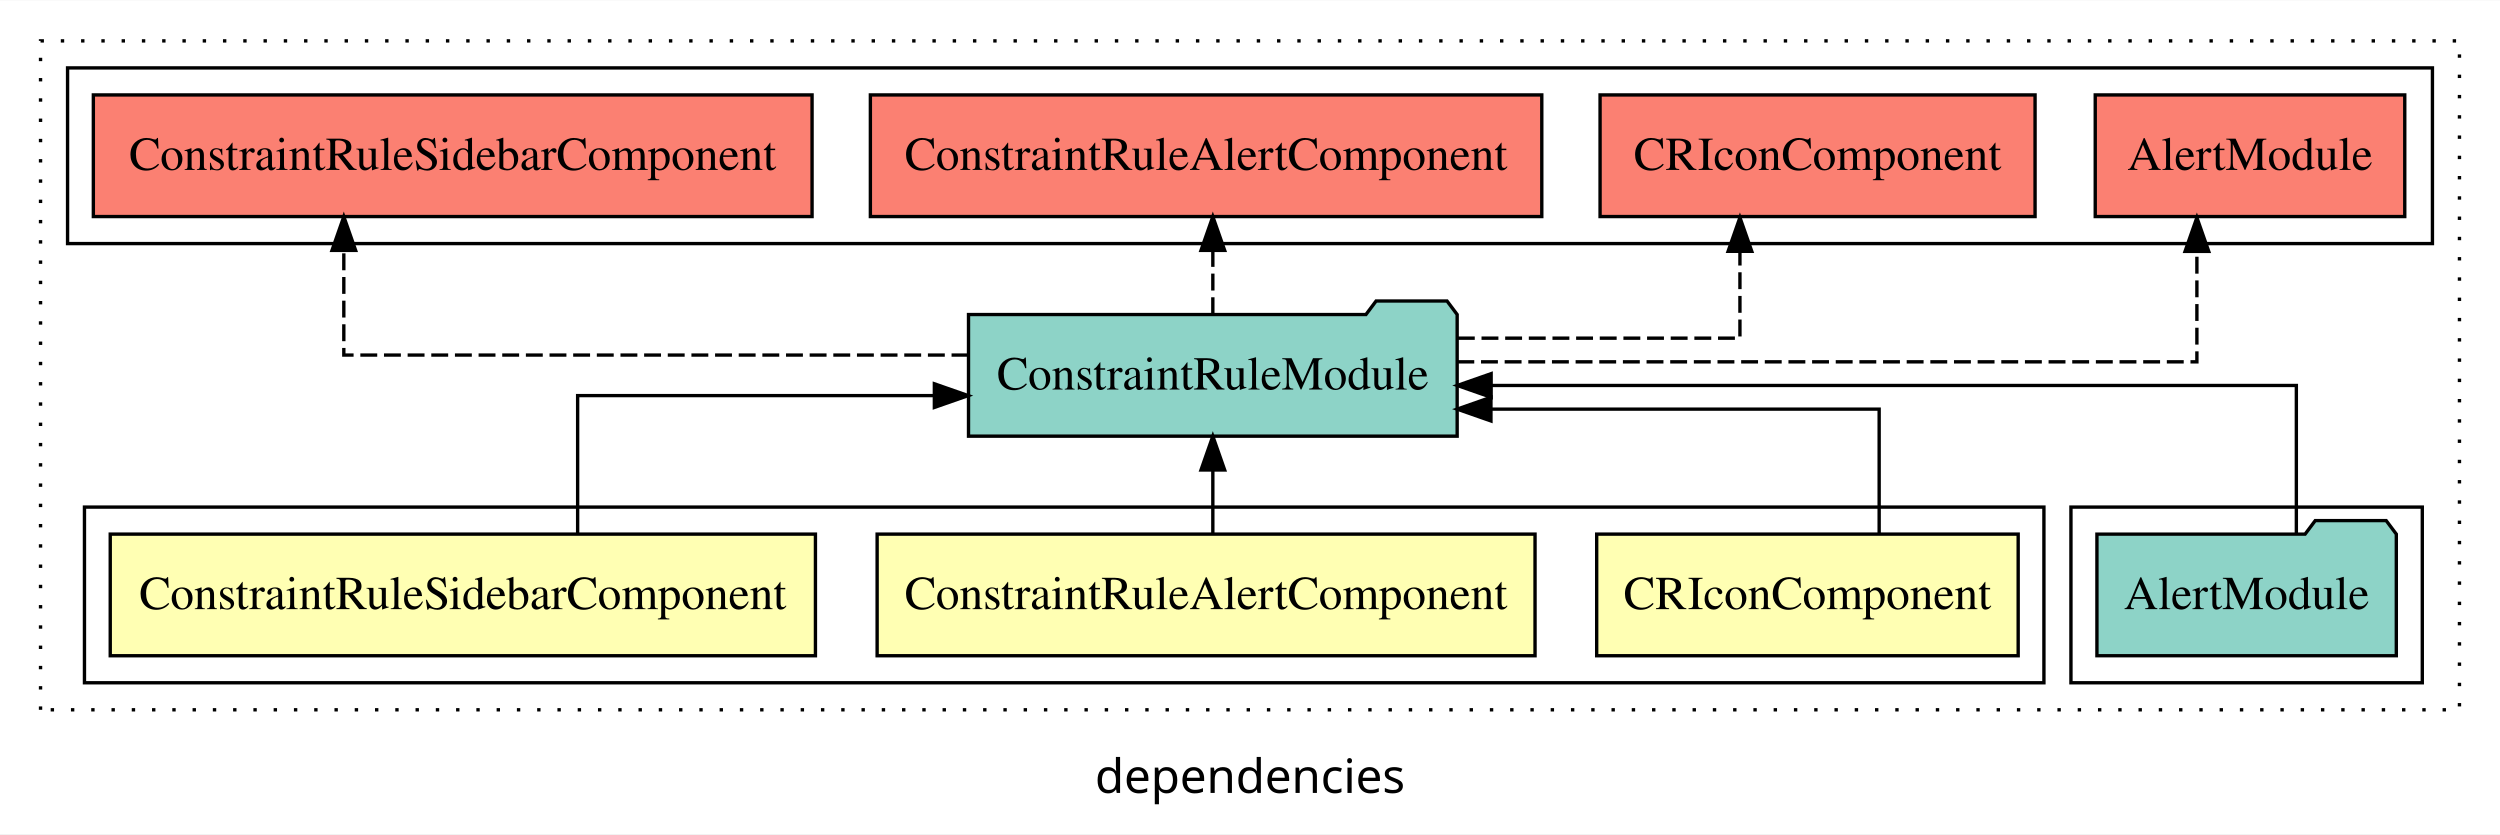
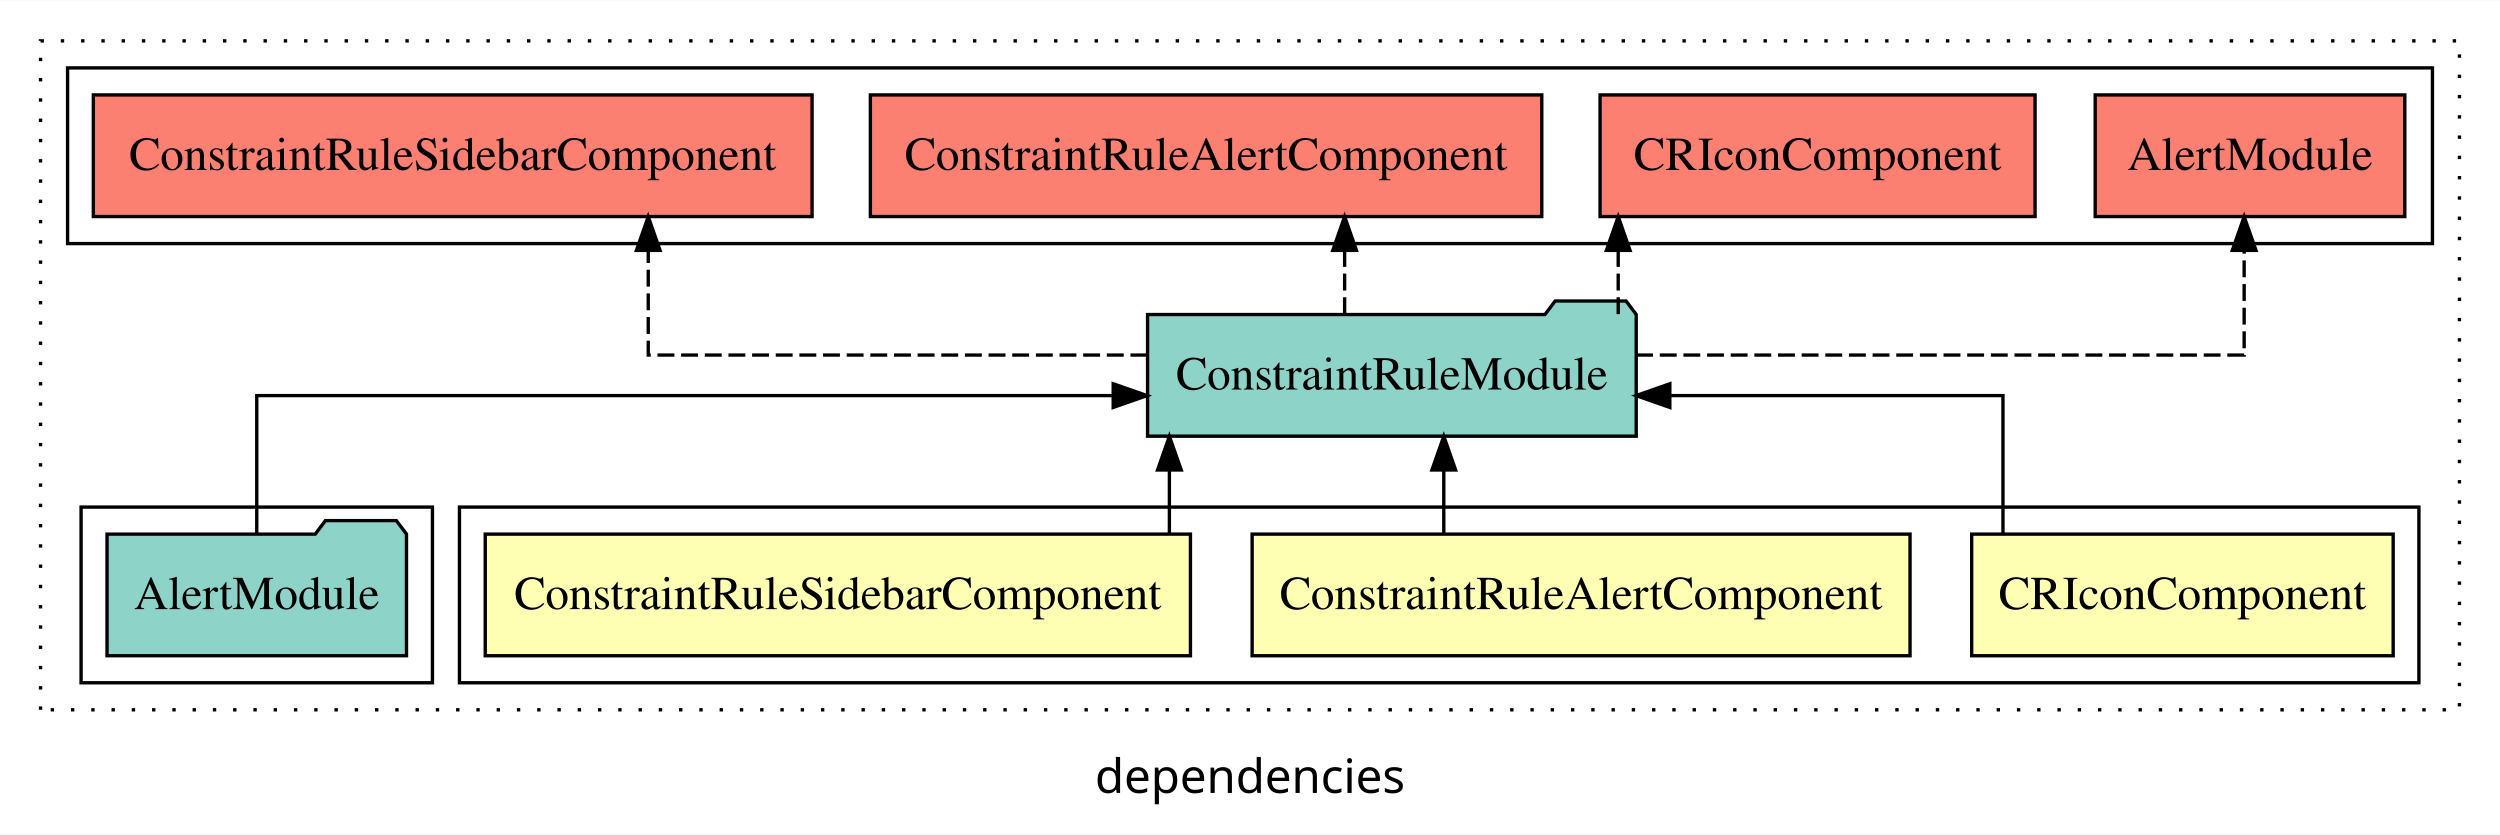
<svg xmlns="http://www.w3.org/2000/svg" width="740pt" height="247pt" viewBox="0.00 0.00 740.00 246.80">
  <g id="graph0" class="graph" transform="scale(1 1) rotate(0) translate(4 242.8)">
    <polygon fill="white" stroke="transparent" points="-4,4 -4,-242.8 736,-242.8 736,4 -4,4" />
    <text text-anchor="middle" x="366" y="-8.2" font-family="sans-serif" font-size="14.00">dependencies</text>
    <g id="clust1" class="cluster">
      <polygon fill="none" stroke="black" stroke-dasharray="1,5" points="8,-32.8 8,-230.8 724,-230.8 724,-32.8 8,-32.8" />
    </g>
-     <g id="clust6" class="cluster">
-       <polygon fill="none" stroke="black" points="609,-40.8 609,-92.8 713,-92.8 713,-40.8 609,-40.8" />
-     </g>
    <g id="clust7" class="cluster">
      <polygon fill="none" stroke="black" points="16,-170.8 16,-222.8 716,-222.8 716,-170.8 16,-170.8" />
    </g>
    <g id="clust2" class="cluster">
-       <polygon fill="none" stroke="black" points="21,-40.8 21,-92.8 601,-92.8 601,-40.8 21,-40.8" />
+       <polygon fill="none" stroke="black" points="132,-40.8 132,-92.8 712,-92.8 712,-40.8 132,-40.8" />
+     </g>
+     <g id="clust6" class="cluster">
+       <polygon fill="none" stroke="black" points="20,-40.8 20,-92.8 124,-92.8 124,-40.8 20,-40.8" />
    </g>
    <g id="node1" class="node">
-       <polygon fill="#ffffb3" stroke="black" points="593.38,-84.8 468.62,-84.8 468.62,-48.8 593.38,-48.8 593.38,-84.8" />
-       <text text-anchor="middle" x="531" y="-62.6" font-family="Times,serif" font-size="14.00">CRIconComponent</text>
+       <polygon fill="#ffffb3" stroke="black" points="704.38,-84.8 579.62,-84.8 579.62,-48.8 704.38,-48.8 704.38,-84.8" />
+       <text text-anchor="middle" x="642" y="-62.6" font-family="Times,serif" font-size="14.00">CRIconComponent</text>
    </g>
    <g id="node4" class="node">
-       <polygon fill="#8dd3c7" stroke="black" points="427.32,-149.8 424.32,-153.8 403.32,-153.8 400.32,-149.8 282.68,-149.8 282.68,-113.8 427.32,-113.8 427.32,-149.8" />
-       <text text-anchor="middle" x="355" y="-127.6" font-family="Times,serif" font-size="14.00">ConstraintRuleModule</text>
+       <polygon fill="#8dd3c7" stroke="black" points="480.32,-149.8 477.32,-153.8 456.32,-153.8 453.32,-149.8 335.68,-149.8 335.68,-113.8 480.32,-113.8 480.32,-149.8" />
+       <text text-anchor="middle" x="408" y="-127.6" font-family="Times,serif" font-size="14.00">ConstraintRuleModule</text>
    </g>
    <g id="edge1" class="edge">
-       <path fill="none" stroke="black" d="M552.23,-84.81C552.23,-100.85 552.23,-121.8 552.23,-121.8 552.23,-121.8 437.32,-121.8 437.32,-121.8" />
-       <polygon fill="black" stroke="black" points="437.32,-118.3 427.32,-121.8 437.32,-125.3 437.32,-118.3" />
+       <path fill="none" stroke="black" d="M588.88,-84.82C588.88,-102.17 588.88,-125.8 588.88,-125.8 588.88,-125.8 490.27,-125.8 490.27,-125.8" />
+       <polygon fill="black" stroke="black" points="490.27,-122.3 480.27,-125.8 490.27,-129.3 490.27,-122.3" />
    </g>
    <g id="node2" class="node">
-       <polygon fill="#ffffb3" stroke="black" points="450.37,-84.8 255.63,-84.8 255.63,-48.8 450.37,-48.8 450.37,-84.8" />
-       <text text-anchor="middle" x="353" y="-62.6" font-family="Times,serif" font-size="14.00">ConstraintRuleAlertComponent</text>
+       <polygon fill="#ffffb3" stroke="black" points="561.37,-84.8 366.63,-84.8 366.63,-48.8 561.37,-48.8 561.37,-84.8" />
+       <text text-anchor="middle" x="464" y="-62.6" font-family="Times,serif" font-size="14.00">ConstraintRuleAlertComponent</text>
    </g>
    <g id="edge2" class="edge">
-       <path fill="none" stroke="black" d="M355,-84.91C355,-84.91 355,-103.79 355,-103.79" />
-       <polygon fill="black" stroke="black" points="351.5,-103.79 355,-113.79 358.5,-103.79 351.5,-103.79" />
+       <path fill="none" stroke="black" d="M423.36,-84.91C423.36,-84.91 423.36,-103.79 423.36,-103.79" />
+       <polygon fill="black" stroke="black" points="419.86,-103.79 423.36,-113.79 426.86,-103.79 419.86,-103.79" />
    </g>
    <g id="node3" class="node">
-       <polygon fill="#ffffb3" stroke="black" points="237.37,-84.8 28.63,-84.8 28.63,-48.8 237.37,-48.8 237.37,-84.8" />
-       <text text-anchor="middle" x="133" y="-62.6" font-family="Times,serif" font-size="14.00">ConstraintRuleSidebarComponent</text>
+       <polygon fill="#ffffb3" stroke="black" points="348.37,-84.8 139.63,-84.8 139.63,-48.8 348.37,-48.8 348.37,-84.8" />
+       <text text-anchor="middle" x="244" y="-62.6" font-family="Times,serif" font-size="14.00">ConstraintRuleSidebarComponent</text>
    </g>
    <g id="edge3" class="edge">
-       <path fill="none" stroke="black" d="M166.98,-84.82C166.98,-102.17 166.98,-125.8 166.98,-125.8 166.98,-125.8 272.57,-125.8 272.57,-125.8" />
-       <polygon fill="black" stroke="black" points="272.57,-129.3 282.57,-125.8 272.57,-122.3 272.57,-129.3" />
+       <path fill="none" stroke="black" d="M342.14,-84.91C342.14,-84.91 342.14,-103.79 342.14,-103.79" />
+       <polygon fill="black" stroke="black" points="338.64,-103.79 342.14,-113.79 345.64,-103.79 338.64,-103.79" />
    </g>
    <g id="node6" class="node">
-       <polygon fill="#fb8072" stroke="black" points="707.81,-214.8 616.19,-214.8 616.19,-178.8 707.81,-178.8 707.81,-214.8" />
+       <polygon fill="#fb8072" stroke="black" points="707.82,-214.8 616.18,-214.8 616.18,-178.8 707.82,-178.8 707.82,-214.8" />
      <text text-anchor="middle" x="662" y="-192.6" font-family="Times,serif" font-size="14.00">AlertModule </text>
    </g>
    <g id="edge5" class="edge">
-       <path fill="none" stroke="black" stroke-dasharray="5,2" d="M427.38,-135.8C513.64,-135.8 646.28,-135.8 646.28,-135.8 646.28,-135.8 646.28,-168.5 646.28,-168.5" />
-       <polygon fill="black" stroke="black" points="642.78,-168.5 646.28,-178.5 649.78,-168.5 642.78,-168.5" />
+       <path fill="none" stroke="black" stroke-dasharray="5,2" d="M480.29,-137.8C554.83,-137.8 660.27,-137.8 660.27,-137.8 660.27,-137.8 660.27,-168.78 660.27,-168.78" />
+       <polygon fill="black" stroke="black" points="656.77,-168.78 660.27,-178.78 663.77,-168.78 656.77,-168.78" />
    </g>
    <g id="node7" class="node">
      <polygon fill="#fb8072" stroke="black" points="598.38,-214.8 469.62,-214.8 469.62,-178.8 598.38,-178.8 598.38,-214.8" />
      <text text-anchor="middle" x="534" y="-192.6" font-family="Times,serif" font-size="14.00">CRIconComponent </text>
    </g>
    <g id="edge6" class="edge">
-       <path fill="none" stroke="black" stroke-dasharray="5,2" d="M427.53,-142.8C468.27,-142.8 511.02,-142.8 511.02,-142.8 511.02,-142.8 511.02,-168.52 511.02,-168.52" />
-       <polygon fill="black" stroke="black" points="507.52,-168.52 511.02,-178.52 514.52,-168.52 507.52,-168.52" />
+       <path fill="none" stroke="black" stroke-dasharray="5,2" d="M474.99,-149.91C474.99,-149.91 474.99,-168.79 474.99,-168.79" />
+       <polygon fill="black" stroke="black" points="471.49,-168.79 474.99,-178.79 478.49,-168.79 471.49,-168.79" />
    </g>
    <g id="node8" class="node">
      <polygon fill="#fb8072" stroke="black" points="452.37,-214.8 253.63,-214.8 253.63,-178.8 452.37,-178.8 452.37,-214.8" />
      <text text-anchor="middle" x="353" y="-192.6" font-family="Times,serif" font-size="14.00">ConstraintRuleAlertComponent </text>
    </g>
    <g id="edge7" class="edge">
-       <path fill="none" stroke="black" stroke-dasharray="5,2" d="M355,-149.91C355,-149.91 355,-168.79 355,-168.79" />
-       <polygon fill="black" stroke="black" points="351.5,-168.79 355,-178.79 358.5,-168.79 351.5,-168.79" />
+       <path fill="none" stroke="black" stroke-dasharray="5,2" d="M394.01,-149.91C394.01,-149.91 394.01,-168.79 394.01,-168.79" />
+       <polygon fill="black" stroke="black" points="390.51,-168.79 394.01,-178.79 397.51,-168.79 390.51,-168.79" />
    </g>
    <g id="node9" class="node">
      <polygon fill="#fb8072" stroke="black" points="236.37,-214.8 23.63,-214.8 23.63,-178.8 236.37,-178.8 236.37,-214.8" />
      <text text-anchor="middle" x="130" y="-192.6" font-family="Times,serif" font-size="14.00">ConstraintRuleSidebarComponent </text>
    </g>
    <g id="edge8" class="edge">
-       <path fill="none" stroke="black" stroke-dasharray="5,2" d="M282.66,-137.8C206.58,-137.8 97.77,-137.8 97.77,-137.8 97.77,-137.8 97.77,-168.78 97.77,-168.78" />
-       <polygon fill="black" stroke="black" points="94.27,-168.78 97.77,-178.78 101.27,-168.78 94.27,-168.78" />
+       <path fill="none" stroke="black" stroke-dasharray="5,2" d="M335.62,-137.8C271.46,-137.8 187.88,-137.8 187.88,-137.8 187.88,-137.8 187.88,-168.78 187.88,-168.78" />
+       <polygon fill="black" stroke="black" points="184.38,-168.78 187.88,-178.78 191.38,-168.78 184.38,-168.78" />
    </g>
    <g id="node5" class="node">
-       <polygon fill="#8dd3c7" stroke="black" points="705.31,-84.8 702.31,-88.8 681.31,-88.8 678.31,-84.8 616.69,-84.8 616.69,-48.8 705.31,-48.8 705.31,-84.8" />
-       <text text-anchor="middle" x="661" y="-62.6" font-family="Times,serif" font-size="14.00">AlertModule</text>
+       <polygon fill="#8dd3c7" stroke="black" points="116.32,-84.8 113.32,-88.8 92.32,-88.8 89.32,-84.8 27.68,-84.8 27.68,-48.8 116.32,-48.8 116.32,-84.8" />
+       <text text-anchor="middle" x="72" y="-62.6" font-family="Times,serif" font-size="14.00">AlertModule</text>
    </g>
    <g id="edge4" class="edge">
-       <path fill="none" stroke="black" d="M675.72,-85.07C675.72,-103.36 675.72,-128.8 675.72,-128.8 675.72,-128.8 437.38,-128.8 437.38,-128.8" />
-       <polygon fill="black" stroke="black" points="437.38,-125.3 427.38,-128.8 437.38,-132.3 437.38,-125.3" />
+       <path fill="none" stroke="black" d="M72,-84.82C72,-102.17 72,-125.8 72,-125.8 72,-125.8 325.51,-125.8 325.51,-125.8" />
+       <polygon fill="black" stroke="black" points="325.51,-129.3 335.51,-125.8 325.51,-122.3 325.51,-129.3" />
    </g>
  </g>
</svg>
